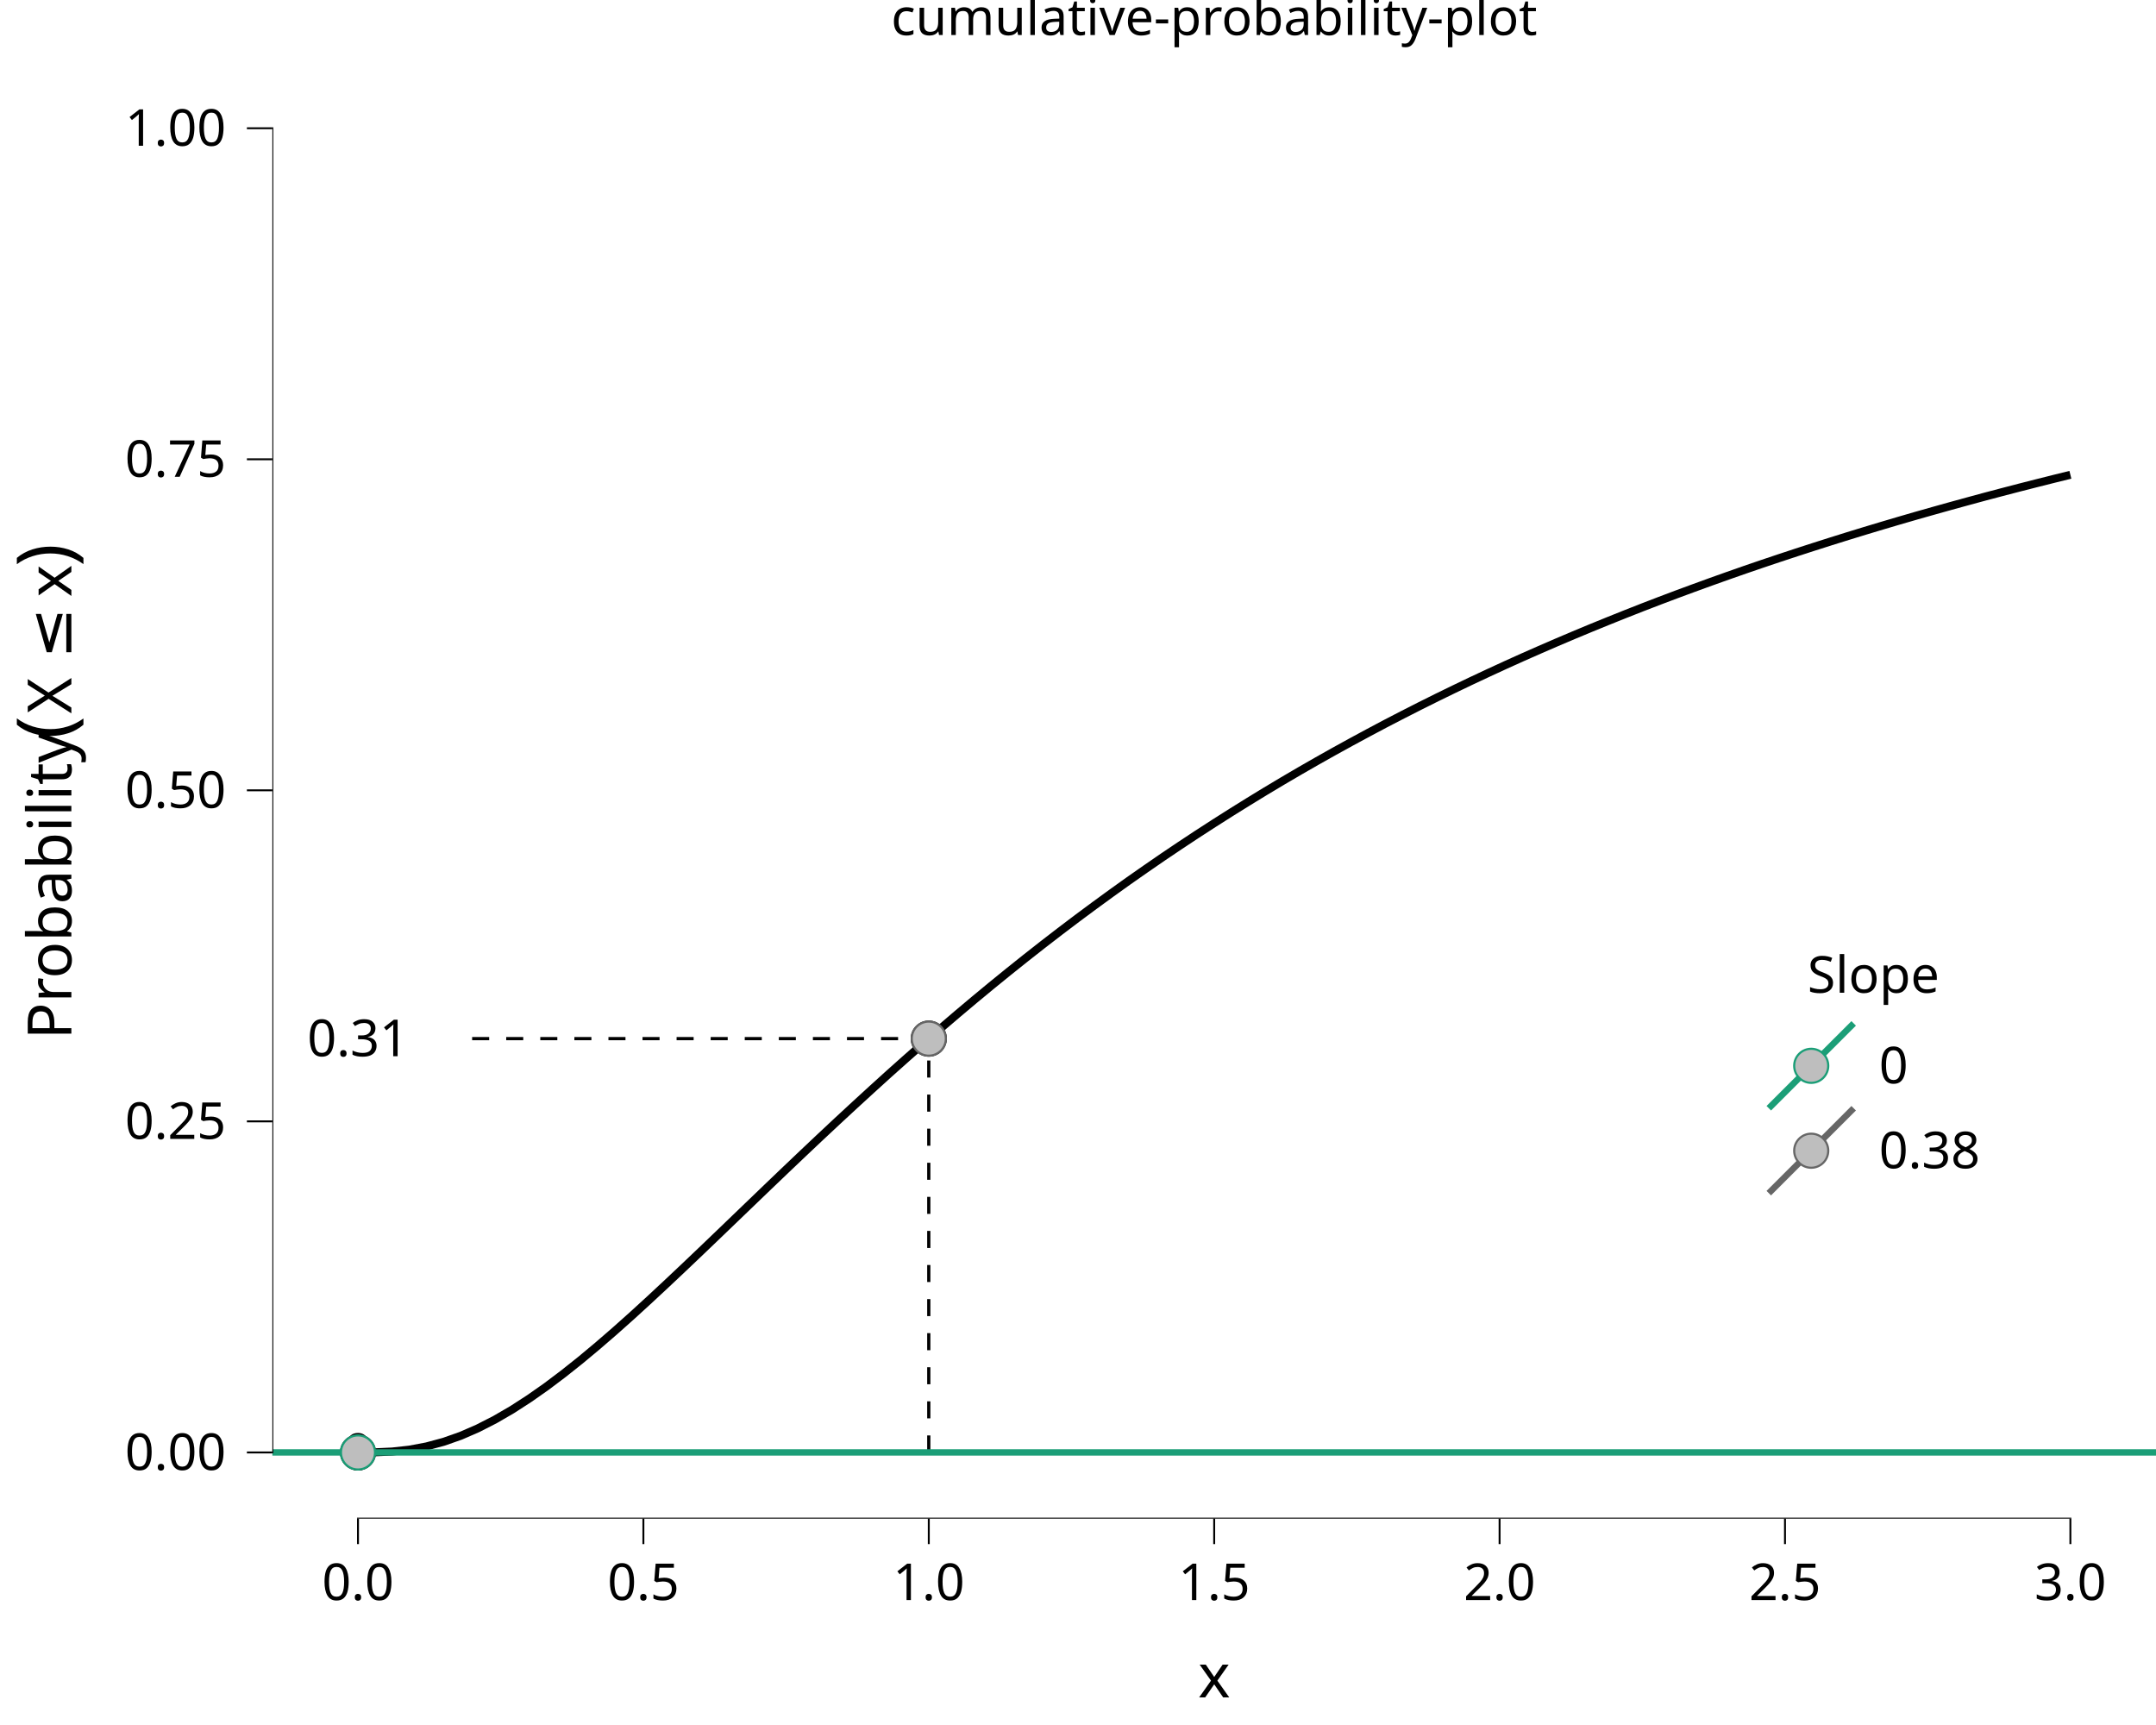
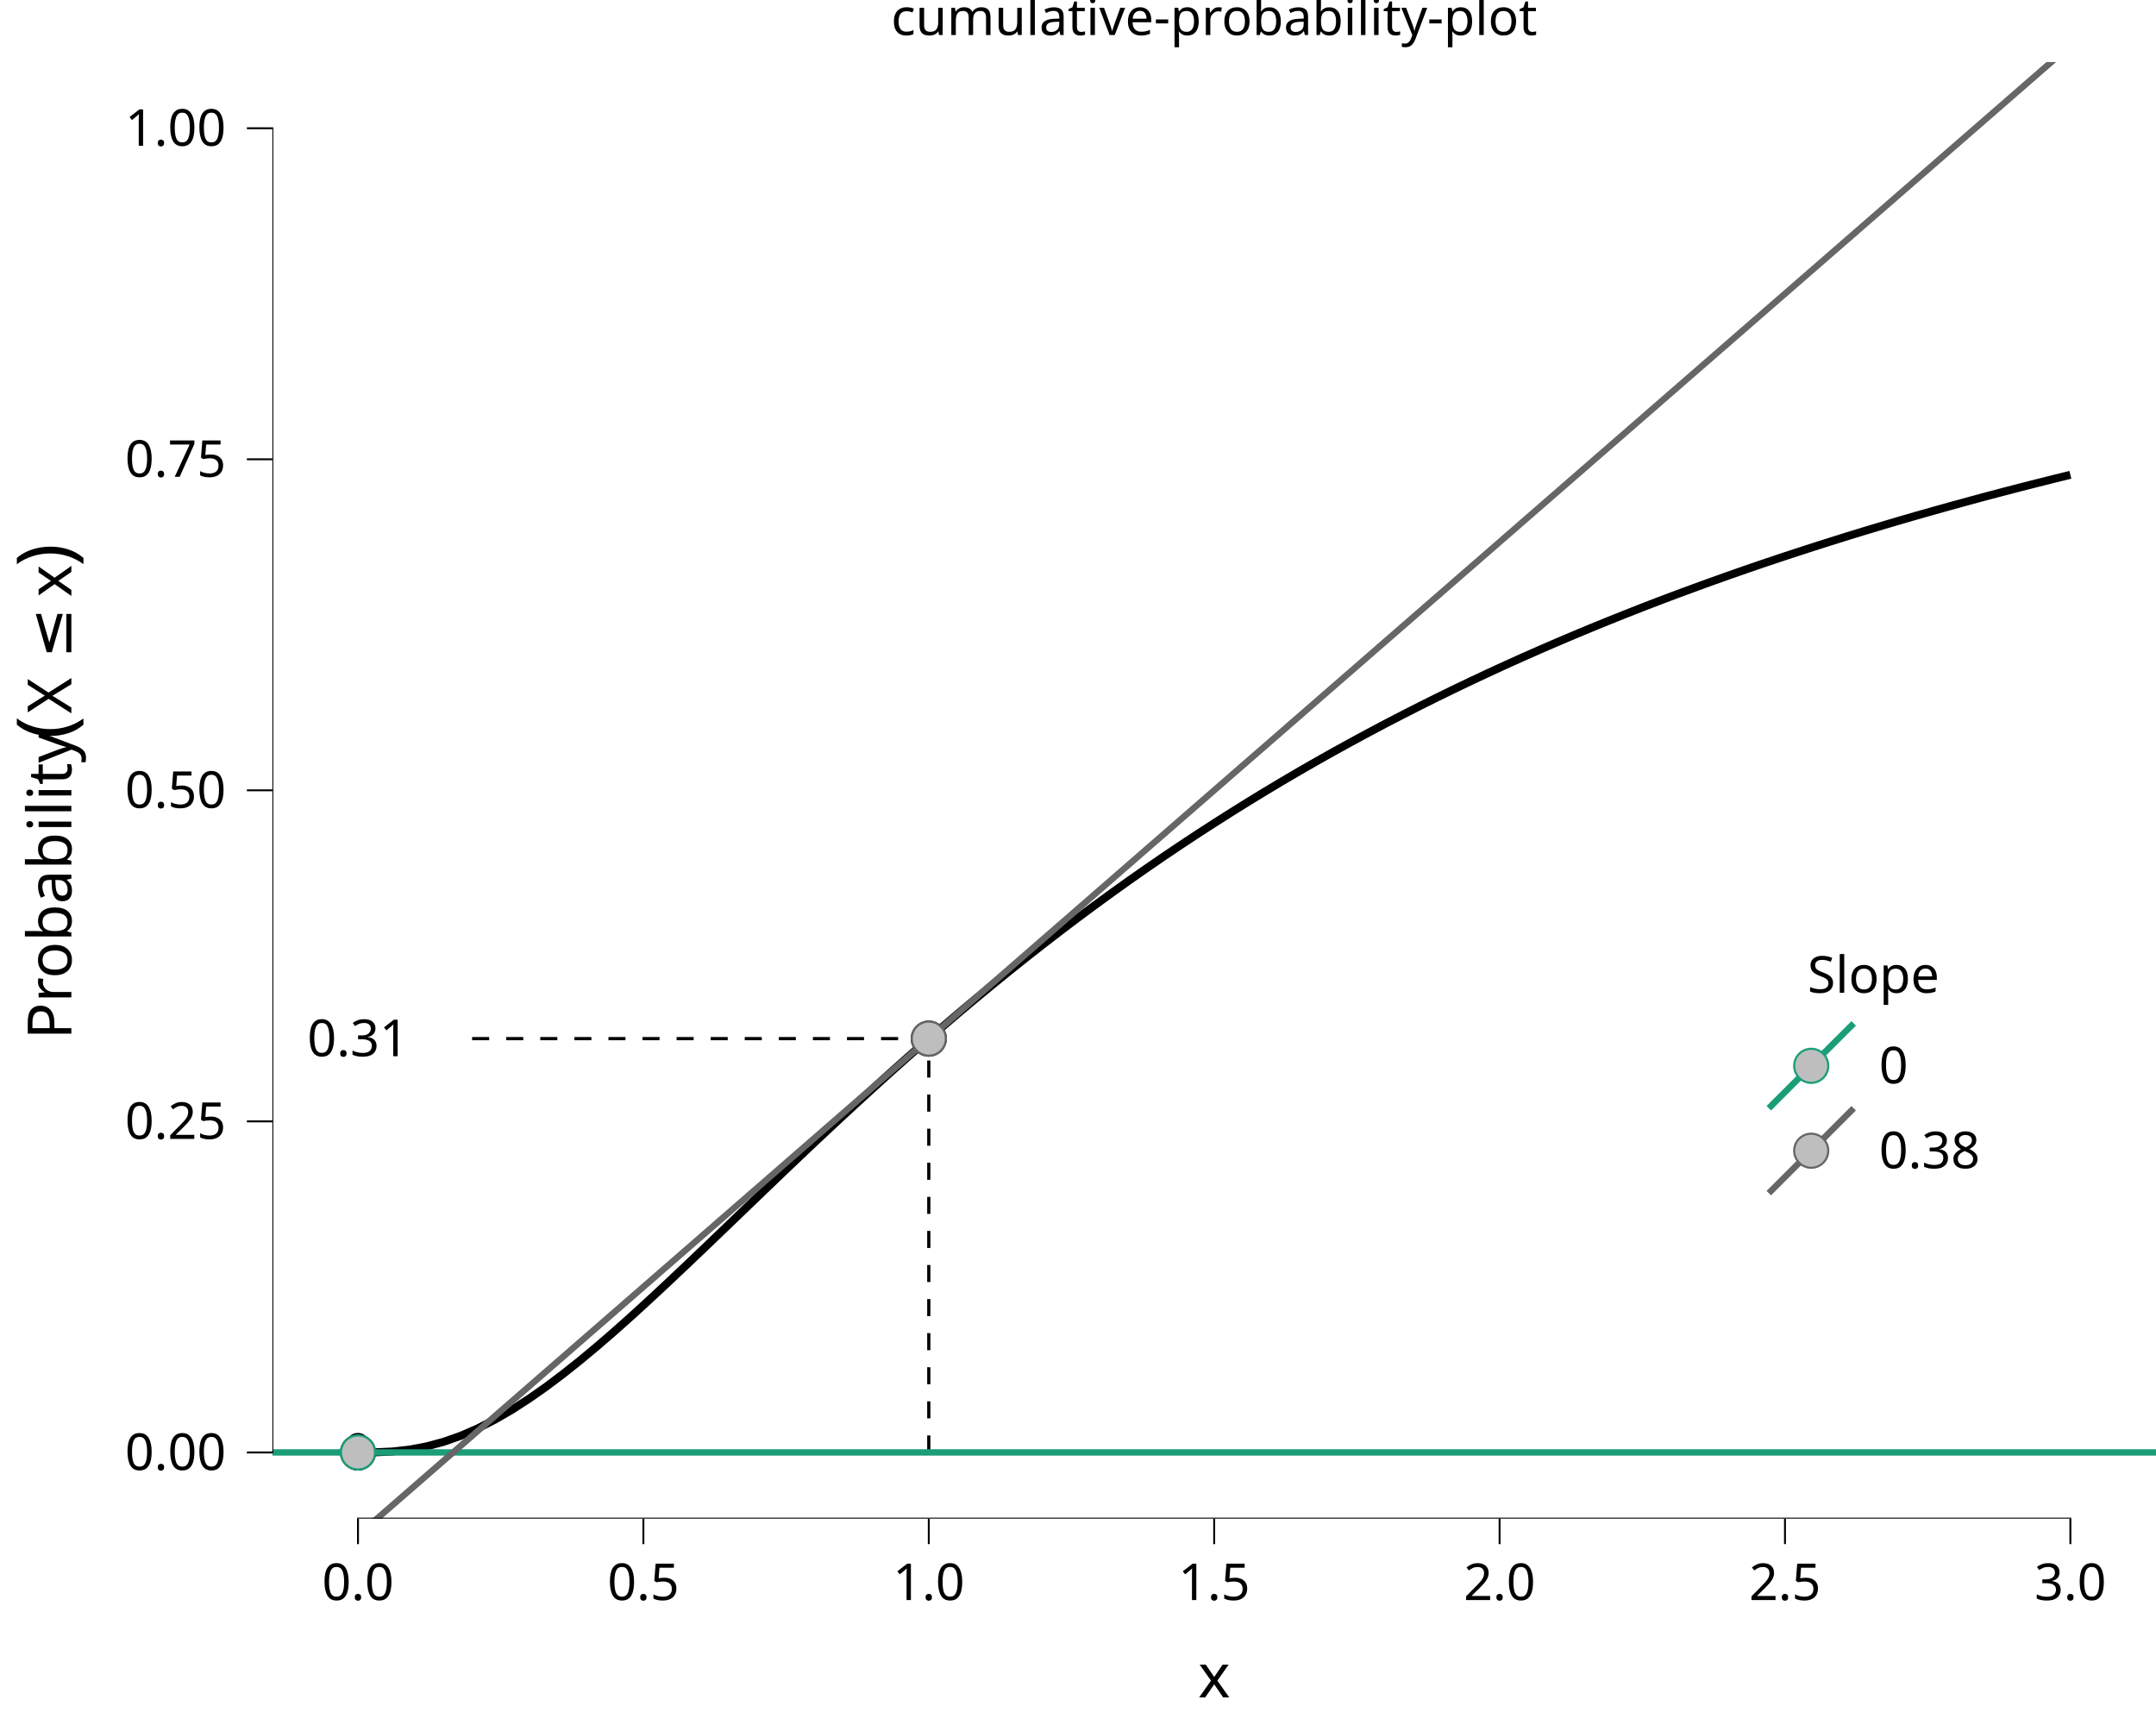
<svg xmlns="http://www.w3.org/2000/svg" class="svglite" data-engine-version="2.0" width="720.00pt" height="576.00pt" viewBox="0 0 720.00 576.00">
  <defs>
    <style type="text/css">
    .svglite line, .svglite polyline, .svglite polygon, .svglite path, .svglite rect, .svglite circle {
      fill: none;
      stroke: #000000;
      stroke-linecap: round;
      stroke-linejoin: round;
      stroke-miterlimit: 10.00;
    }
  </style>
  </defs>
  <rect width="100%" height="100%" style="stroke: none; fill: #FFFFFF;" />
  <defs>
    <clipPath id="cpMC4wMHw3MjAuMDB8MC4wMHw1NzYuMDA=">
      <rect x="0.00" y="0.00" width="720.00" height="576.00" />
    </clipPath>
  </defs>
  <g clip-path="url(#cpMC4wMHw3MjAuMDB8MC4wMHw1NzYuMDA=)">
    <rect x="-0" y="0.00" width="720.00" height="576.00" style="stroke-width: 10.67; stroke: none;" />
  </g>
  <defs>
    <clipPath id="cpOTAuOTZ8NzIwLjAwfDIwLjcxfDUwNy4wOQ==">
      <rect x="90.96" y="20.71" width="629.04" height="486.39" />
    </clipPath>
  </defs>
  <g clip-path="url(#cpOTAuOTZ8NzIwLjAwfDIwLjcxfDUwNy4wOQ==)">
    <rect x="90.96" y="20.71" width="629.04" height="486.39" style="stroke-width: 10.67; stroke: none;" />
    <polyline points="119.55,484.99 125.27,484.94 130.99,484.68 136.70,484.05 142.42,482.98 148.14,481.44 153.86,479.43 159.58,476.94 165.30,474.02 171.02,470.70 176.73,467.01 182.45,463.00 188.17,458.69 193.89,454.14 199.61,449.37 205.33,444.42 211.05,439.32 216.76,434.10 222.48,428.78 228.20,423.39 233.92,417.95 239.64,412.47 245.36,406.97 251.08,401.47 256.79,395.98 262.51,390.51 268.23,385.07 273.95,379.67 279.67,374.32 285.39,369.03 291.11,363.79 296.82,358.61 302.54,353.51 308.26,348.47 313.98,343.51 319.70,338.62 325.42,333.81 331.14,329.08 336.85,324.44 342.57,319.87 348.29,315.38 354.01,310.97 359.73,306.64 365.45,302.40 371.17,298.23 376.88,294.14 382.60,290.14 388.32,286.20 394.04,282.35 399.76,278.57 405.48,274.87 411.20,271.24 416.92,267.68 422.63,264.19 428.35,260.77 434.07,257.42 439.79,254.14 445.51,250.92 451.23,247.77 456.95,244.68 462.66,241.65 468.38,238.69 474.10,235.78 479.82,232.93 485.54,230.14 491.26,227.40 496.98,224.72 502.69,222.09 508.41,219.51 514.13,216.99 519.85,214.51 525.57,212.08 531.29,209.70 537.01,207.37 542.72,205.08 548.44,202.83 554.16,200.63 559.88,198.47 565.60,196.36 571.32,194.28 577.04,192.24 582.75,190.24 588.47,188.28 594.19,186.36 599.91,184.47 605.63,182.62 611.35,180.80 617.07,179.01 622.78,177.26 628.50,175.54 634.22,173.85 639.94,172.19 645.66,170.57 651.38,168.97 657.10,167.40 662.81,165.85 668.53,164.34 674.25,162.85 679.97,161.39 685.69,159.95 691.41,158.54 " style="stroke-width: 2.67; stroke-linecap: butt;" />
    <line x1="157.67" y1="484.99" x2="119.55" y2="484.99" style="stroke-width: 1.07; stroke-dasharray: 5.69,5.69; stroke-linecap: butt;" />
    <line x1="157.67" y1="346.81" x2="310.17" y2="346.81" style="stroke-width: 1.07; stroke-dasharray: 5.69,5.69; stroke-linecap: butt;" />
    <text x="119.55" y="490.86" text-anchor="middle" style="font-size: 17.07px; font-family: sans;" textLength="9.50px" lengthAdjust="spacingAndGlyphs">0</text>
    <text x="119.55" y="352.68" text-anchor="middle" style="font-size: 17.07px; font-family: sans;" textLength="33.23px" lengthAdjust="spacingAndGlyphs">0.31</text>
    <line x1="119.55" y1="484.99" x2="119.55" y2="484.99" style="stroke-width: 1.07; stroke-dasharray: 5.69,5.69; stroke-linecap: butt;" />
    <line x1="310.17" y1="484.99" x2="310.17" y2="346.81" style="stroke-width: 1.07; stroke-dasharray: 5.69,5.69; stroke-linecap: butt;" />
    <circle cx="119.55" cy="484.99" r="5.69" style="stroke-width: 0.71; fill: #BEBEBE;" />
    <circle cx="310.17" cy="346.81" r="5.69" style="stroke-width: 0.71; fill: #BEBEBE;" />
    <line x1="-538.09" y1="484.99" x2="1349.04" y2="484.99" style="stroke-width: 2.13; stroke: #1B9E77; stroke-linecap: butt;" />
+     <line x1="-538.09" y1="1084.68" x2="1349.04" y2="-556.88" style="stroke-width: 2.13; stroke: #666666; stroke-linecap: butt;" />
    <circle cx="119.55" cy="484.99" r="5.69" style="stroke-width: 0.71; stroke: #1B9E77; fill: #BEBEBE;" />
    <circle cx="310.17" cy="346.81" r="5.69" style="stroke-width: 0.71; stroke: #666666; fill: #BEBEBE;" />
    <line x1="119.23" y1="507.09" x2="691.73" y2="507.09" style="stroke-width: 0.64; stroke-linecap: butt;" />
    <line x1="90.96" y1="485.30" x2="90.96" y2="42.50" style="stroke-width: 0.64; stroke-linecap: butt;" />
    <rect x="90.96" y="20.71" width="629.04" height="486.39" style="stroke-width: 0.00; stroke: none;" />
  </g>
  <g clip-path="url(#cpMC4wMHw3MjAuMDB8MC4wMHw1NzYuMDA=)">
    <polyline points="90.96,507.09 90.96,20.71 " style="stroke-width: 0.00; stroke: none; stroke-linecap: butt;" />
    <text x="75.48" y="490.84" text-anchor="end" style="font-size: 17.00px; font-family: sans;" textLength="33.09px" lengthAdjust="spacingAndGlyphs">0.00</text>
    <text x="75.48" y="380.29" text-anchor="end" style="font-size: 17.00px; font-family: sans;" textLength="33.09px" lengthAdjust="spacingAndGlyphs">0.25</text>
    <text x="75.48" y="269.75" text-anchor="end" style="font-size: 17.00px; font-family: sans;" textLength="33.09px" lengthAdjust="spacingAndGlyphs">0.50</text>
    <text x="75.48" y="159.21" text-anchor="end" style="font-size: 17.00px; font-family: sans;" textLength="33.09px" lengthAdjust="spacingAndGlyphs">0.75</text>
    <text x="75.48" y="48.67" text-anchor="end" style="font-size: 17.00px; font-family: sans;" textLength="33.09px" lengthAdjust="spacingAndGlyphs">1.00</text>
    <polyline points="82.45,484.99 90.96,484.99 " style="stroke-width: 0.64; stroke-linecap: butt;" />
    <polyline points="82.45,374.44 90.96,374.44 " style="stroke-width: 0.64; stroke-linecap: butt;" />
    <polyline points="82.45,263.90 90.96,263.90 " style="stroke-width: 0.64; stroke-linecap: butt;" />
    <polyline points="82.45,153.36 90.96,153.36 " style="stroke-width: 0.64; stroke-linecap: butt;" />
    <polyline points="82.45,42.82 90.96,42.82 " style="stroke-width: 0.64; stroke-linecap: butt;" />
    <polyline points="90.96,507.09 720.00,507.09 " style="stroke-width: 0.00; stroke: none; stroke-linecap: butt;" />
    <polyline points="119.55,515.60 119.55,507.09 " style="stroke-width: 0.64; stroke-linecap: butt;" />
    <polyline points="214.86,515.60 214.86,507.09 " style="stroke-width: 0.64; stroke-linecap: butt;" />
    <polyline points="310.17,515.60 310.17,507.09 " style="stroke-width: 0.64; stroke-linecap: butt;" />
    <polyline points="405.48,515.60 405.48,507.09 " style="stroke-width: 0.64; stroke-linecap: butt;" />
    <polyline points="500.79,515.60 500.79,507.09 " style="stroke-width: 0.64; stroke-linecap: butt;" />
    <polyline points="596.10,515.60 596.10,507.09 " style="stroke-width: 0.64; stroke-linecap: butt;" />
    <polyline points="691.41,515.60 691.41,507.09 " style="stroke-width: 0.64; stroke-linecap: butt;" />
    <text x="119.55" y="534.27" text-anchor="middle" style="font-size: 17.00px; font-family: sans;" textLength="23.63px" lengthAdjust="spacingAndGlyphs">0.0</text>
    <text x="214.86" y="534.27" text-anchor="middle" style="font-size: 17.00px; font-family: sans;" textLength="23.63px" lengthAdjust="spacingAndGlyphs">0.5</text>
    <text x="310.17" y="534.27" text-anchor="middle" style="font-size: 17.00px; font-family: sans;" textLength="23.63px" lengthAdjust="spacingAndGlyphs">1.0</text>
    <text x="405.48" y="534.27" text-anchor="middle" style="font-size: 17.00px; font-family: sans;" textLength="23.63px" lengthAdjust="spacingAndGlyphs">1.5</text>
    <text x="500.79" y="534.27" text-anchor="middle" style="font-size: 17.00px; font-family: sans;" textLength="23.63px" lengthAdjust="spacingAndGlyphs">2.0</text>
    <text x="596.10" y="534.27" text-anchor="middle" style="font-size: 17.00px; font-family: sans;" textLength="23.63px" lengthAdjust="spacingAndGlyphs">2.5</text>
    <text x="691.41" y="534.27" text-anchor="middle" style="font-size: 17.00px; font-family: sans;" textLength="23.63px" lengthAdjust="spacingAndGlyphs">3.0</text>
    <text x="405.48" y="566.78" text-anchor="middle" style="font-size: 20.40px; font-family: sans;" textLength="10.21px" lengthAdjust="spacingAndGlyphs">x</text>
    <text transform="translate(23.83,347.12) rotate(-90)" style="font-size: 20.40px; font-family: sans;" textLength="95.25px" lengthAdjust="spacingAndGlyphs">Probability</text>
    <text transform="translate(23.83,251.87) rotate(-90)" style="font-size: 20.40px; font-family: sans;" textLength="5.10px" lengthAdjust="spacingAndGlyphs"> </text>
    <text transform="translate(23.83,246.76) rotate(-90)" style="font-size: 25.50px; font-family: sans;" textLength="8.49px" lengthAdjust="spacingAndGlyphs">(</text>
    <text transform="translate(23.83,238.27) rotate(-90)" style="font-size: 20.40px; font-family: sans;" textLength="13.61px" lengthAdjust="spacingAndGlyphs">X</text>
    <text transform="translate(23.83,219.94) rotate(-90)" style="font-size: 20.40px; font-family: sans;" textLength="15.85px" lengthAdjust="spacingAndGlyphs">≤</text>
    <text transform="translate(23.83,199.37) rotate(-90)" style="font-size: 20.40px; font-family: sans;" textLength="10.21px" lengthAdjust="spacingAndGlyphs">x</text>
    <text transform="translate(23.83,189.16) rotate(-90)" style="font-size: 25.50px; font-family: sans;" textLength="8.48px" lengthAdjust="spacingAndGlyphs">)</text>
    <rect x="585.21" y="312.54" width="80.86" height="91.35" style="stroke-width: 0.75; stroke: none;" />
    <rect x="585.21" y="312.54" width="80.86" height="91.35" style="stroke-width: 10.67; stroke: none;" />
    <text x="625.64" y="331.48" text-anchor="middle" style="font-size: 17.00px; font-family: sans;" textLength="43.48px" lengthAdjust="spacingAndGlyphs">Slope</text>
    <rect x="590.69" y="341.72" width="28.35" height="28.35" style="stroke-width: 10.67; stroke: none;" />
    <line x1="590.69" y1="370.06" x2="619.04" y2="341.72" style="stroke-width: 2.13; stroke: #1B9E77; stroke-linecap: butt;" />
    <circle cx="604.86" cy="355.89" r="5.69" style="stroke-width: 0.71; stroke: #1B9E77; fill: #BEBEBE;" />
    <rect x="590.69" y="370.06" width="28.35" height="28.35" style="stroke-width: 10.67; stroke: none;" />
    <line x1="590.69" y1="398.41" x2="619.04" y2="370.06" style="stroke-width: 2.13; stroke: #666666; stroke-linecap: butt;" />
    <circle cx="604.86" cy="384.24" r="5.69" style="stroke-width: 0.71; stroke: #666666; fill: #BEBEBE;" />
    <text x="627.51" y="361.74" style="font-size: 17.00px; font-family: sans;" textLength="9.46px" lengthAdjust="spacingAndGlyphs">0</text>
    <text x="627.51" y="390.09" style="font-size: 17.00px; font-family: sans;" textLength="33.09px" lengthAdjust="spacingAndGlyphs">0.38</text>
    <text x="405.48" y="11.70" text-anchor="middle" style="font-size: 17.00px; font-family: sans;" textLength="197.49px" lengthAdjust="spacingAndGlyphs">cumulative-probability-plot</text>
  </g>
</svg>
